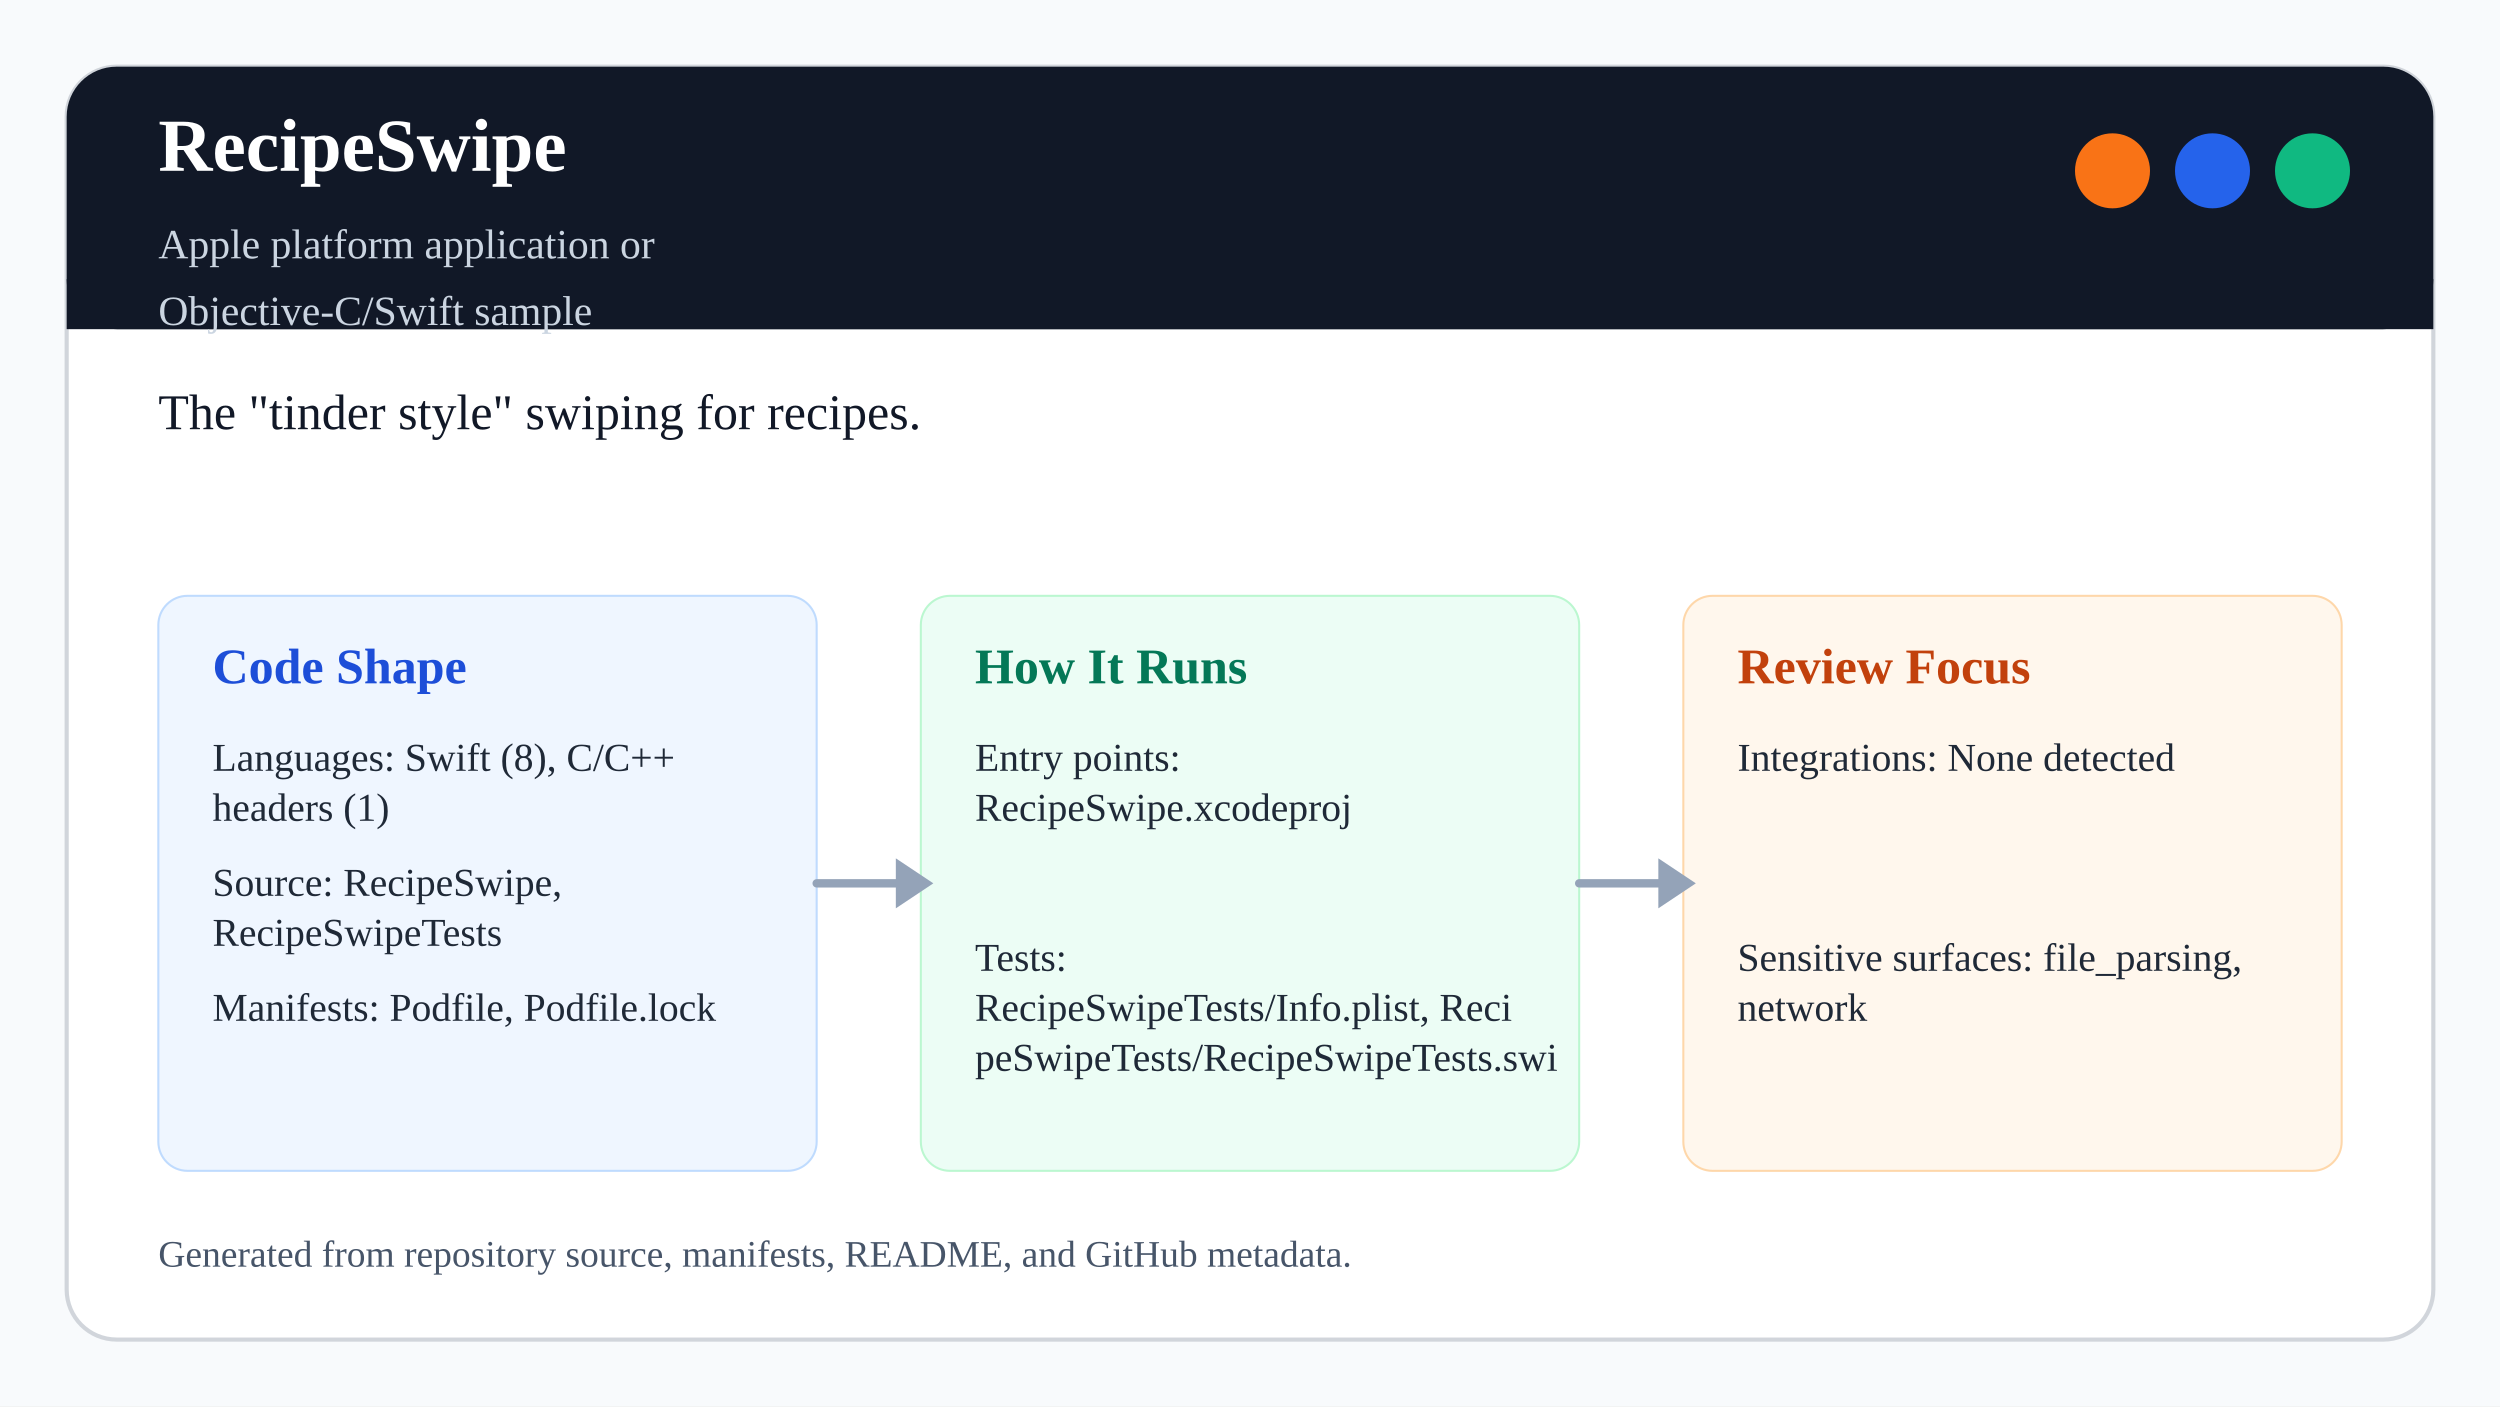
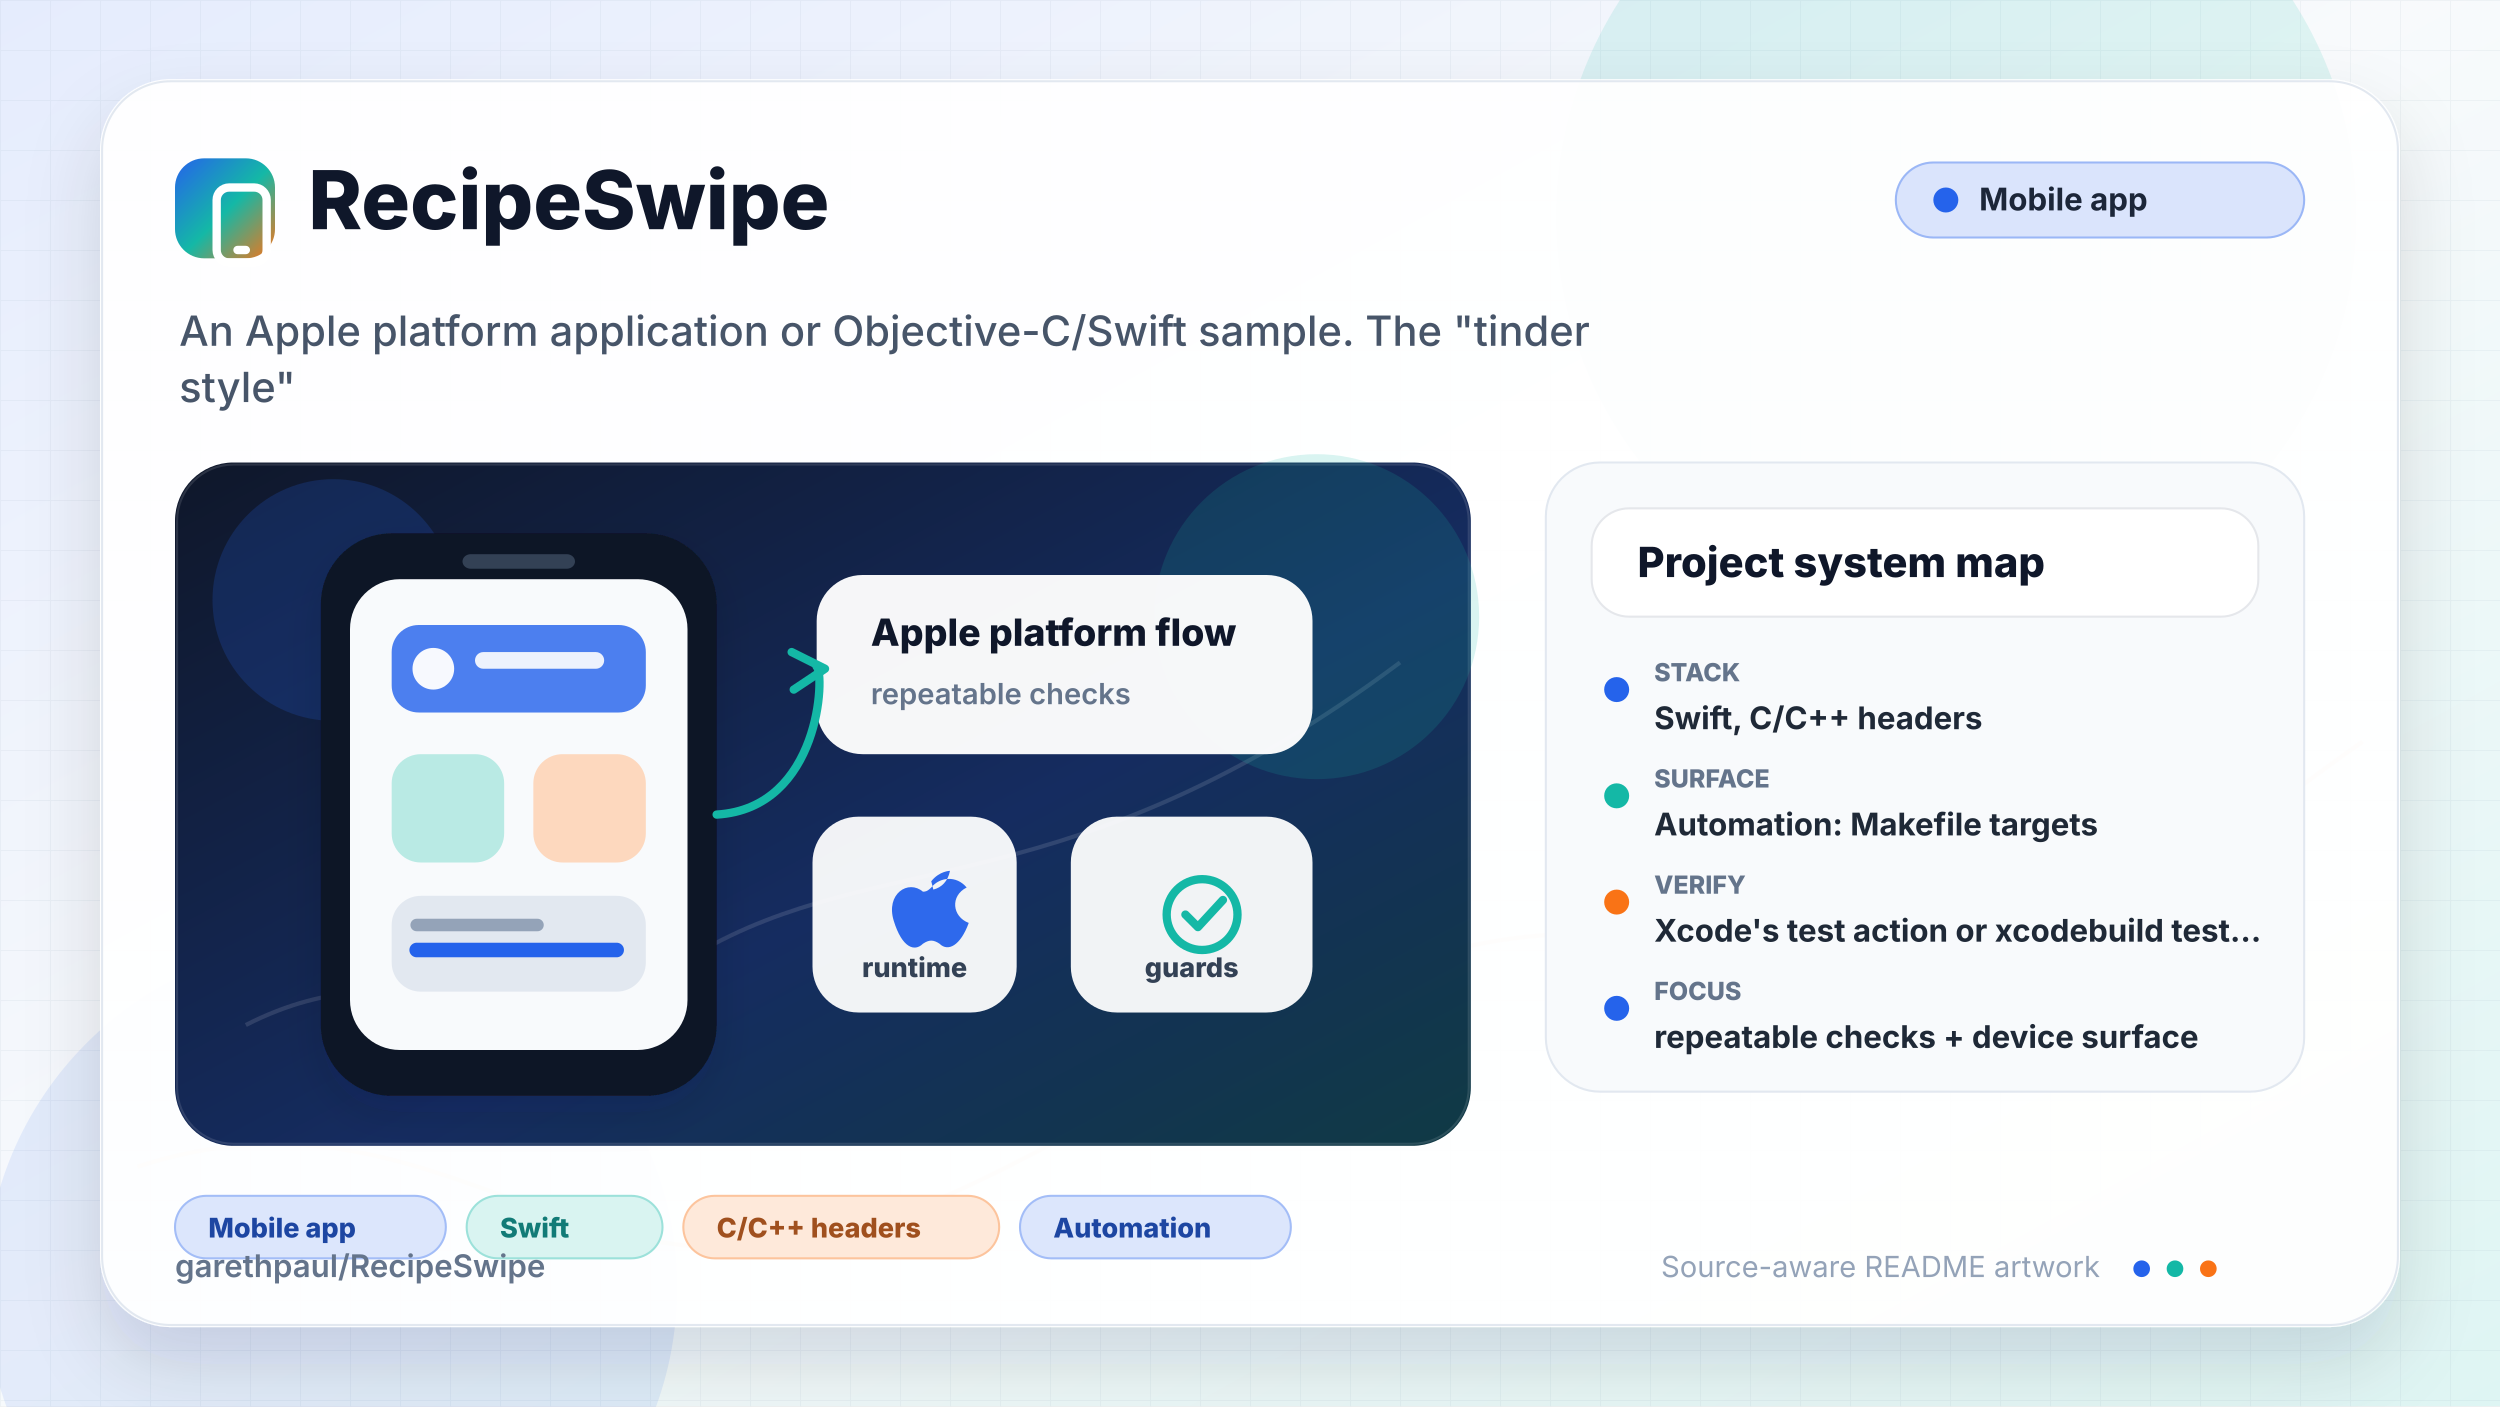
- <svg xmlns="http://www.w3.org/2000/svg" width="1200" height="675" viewBox="0 0 1200 675" role="img" aria-labelledby="title desc">
-   <rect width="1200" height="675" fill="#f8fafc" />
-   <rect x="32" y="32" width="1136" height="611" rx="24" fill="#ffffff" stroke="#d1d5db" stroke-width="2" />
-   <rect x="32" y="32" width="1136" height="126" rx="24" fill="#111827" />
-   <path d="M32 134h1136v24H32z" fill="#111827" />
-   <circle cx="1062" cy="82" r="18" fill="#2563eb" />
-   <circle cx="1110" cy="82" r="18" fill="#10b981" />
-   <circle cx="1014" cy="82" r="18" fill="#f97316" />
-   <text x="76" y="82" font-size="36" fill="#ffffff" font-weight="700">RecipeSwipe</text>
-   <text x="76" y="124" font-size="20" fill="#cbd5e1">Apple platform application or</text>
-   <text x="76" y="156" font-size="20" fill="#cbd5e1">Objective-C/Swift sample</text>
-   <text x="76" y="206" font-size="24" fill="#111827">The "tinder style" swiping for recipes.</text>
-   <rect x="76" y="286" width="316" height="276" rx="14" fill="#eff6ff" stroke="#bfdbfe" />
-   <text x="102" y="328" font-size="24" font-weight="700" fill="#1d4ed8">Code Shape</text>
-   <text x="102" y="370" font-size="19" fill="#1f2937">Languages: Swift (8), C/C++</text>
-   <text x="102" y="394" font-size="19" fill="#1f2937">headers (1)</text>
-   <text x="102" y="430" font-size="19" fill="#1f2937">Source: RecipeSwipe,</text>
-   <text x="102" y="454" font-size="19" fill="#1f2937">RecipeSwipeTests</text>
-   <text x="102" y="490" font-size="19" fill="#1f2937">Manifests: Podfile, Podfile.lock</text>
-   <rect x="442" y="286" width="316" height="276" rx="14" fill="#ecfdf5" stroke="#bbf7d0" />
-   <text x="468" y="328" font-size="24" font-weight="700" fill="#047857">How It Runs</text>
-   <text x="468" y="370" font-size="19" fill="#1f2937">Entry points:</text>
-   <text x="468" y="394" font-size="19" fill="#1f2937">RecipeSwipe.xcodeproj</text>
-   <text x="468" y="466" font-size="19" fill="#1f2937">Tests:</text>
-   <text x="468" y="490" font-size="19" fill="#1f2937">RecipeSwipeTests/Info.plist, Reci</text>
-   <text x="468" y="514" font-size="19" fill="#1f2937">peSwipeTests/RecipeSwipeTests.swi</text>
-   <rect x="808" y="286" width="316" height="276" rx="14" fill="#fff7ed" stroke="#fed7aa" />
-   <text x="834" y="328" font-size="24" font-weight="700" fill="#c2410c">Review Focus</text>
-   <text x="834" y="370" font-size="19" fill="#1f2937">Integrations: None detected</text>
-   <text x="834" y="466" font-size="19" fill="#1f2937">Sensitive surfaces: file_parsing,</text>
-   <text x="834" y="490" font-size="19" fill="#1f2937">network</text>
-   <path d="M392 424h50" stroke="#94a3b8" stroke-width="4" stroke-linecap="round" />
-   <path d="M430 412l18 12-18 12z" fill="#94a3b8" />
-   <path d="M758 424h50" stroke="#94a3b8" stroke-width="4" stroke-linecap="round" />
-   <path d="M796 412l18 12-18 12z" fill="#94a3b8" />
-   <text x="76" y="608" font-size="18" fill="#475569">Generated from repository source, manifests, README, and GitHub metadata.</text>
+ <svg xmlns="http://www.w3.org/2000/svg" width="1200" height="675" viewBox="0 0 1200 675" role="img" aria-labelledby="p17uxrd5-title p17uxrd5-desc">
+   <defs>
+     <linearGradient id="p17uxrd5-bg" x1="0" y1="0" x2="1" y2="1">
+       <stop offset="0%" stop-color="#e5ecfd" />
+       <stop offset="48%" stop-color="#f8fafc" />
+       <stop offset="100%" stop-color="#def5f3" />
+     </linearGradient>
+     <linearGradient id="p17uxrd5-stage" x1="0" y1="0" x2="1" y2="1">
+       <stop offset="0%" stop-color="#0f172a" />
+       <stop offset="58%" stop-color="#152c60" />
+       <stop offset="100%" stop-color="#103a45" />
+     </linearGradient>
+     <linearGradient id="p17uxrd5-accent" x1="0" y1="0" x2="1" y2="1">
+       <stop offset="0%" stop-color="#2563eb" />
+       <stop offset="52%" stop-color="#14b8a6" />
+       <stop offset="100%" stop-color="#f97316" />
+     </linearGradient>
+     <linearGradient id="p17uxrd5-soft" x1="0" y1="0" x2="1" y2="1">
+       <stop offset="0%" stop-color="#cbdafa" />
+       <stop offset="100%" stop-color="#fee0cc" />
+     </linearGradient>
+     <filter id="p17uxrd5-shadow" x="-20%" y="-20%" width="140%" height="150%">
+       <feDropShadow dx="0" dy="18" stdDeviation="18" flood-color="#0f172a" flood-opacity="0.14" />
+     </filter>
+     <filter id="p17uxrd5-miniShadow" x="-20%" y="-20%" width="140%" height="150%">
+       <feDropShadow dx="0" dy="8" stdDeviation="10" flood-color="#0f172a" flood-opacity="0.12" />
+     </filter>
+     <pattern id="p17uxrd5-grid" width="24" height="24" patternUnits="userSpaceOnUse">
+       <path d="M24 0H0v24" fill="none" stroke="#94a3b8" stroke-opacity="0.16" stroke-width="1" />
+     </pattern>
+     <style>
+       .label { font: 700 13px ui-sans-serif, system-ui, -apple-system, BlinkMacSystemFont, "Segoe UI", sans-serif; letter-spacing: 0; text-transform: uppercase; }
+       .body { font-family: ui-sans-serif, system-ui, -apple-system, BlinkMacSystemFont, "Segoe UI", sans-serif; letter-spacing: 0; }
+     </style>
+   </defs>
+   <rect width="1200" height="675" fill="url(#p17uxrd5-bg)" />
+   <rect width="1200" height="675" fill="url(#p17uxrd5-grid)" opacity="0.65" />
+   <circle cx="159" cy="618" r="166" fill="#2563eb" opacity="0.10" />
+   <circle cx="939" cy="104" r="192" fill="#14b8a6" opacity="0.12" />
+   <path d="M66 560 C214 512 278 642 430 584 C576 528 676 408 838 462 C966 504 1034 426 1134 356" fill="none" stroke="#f97316" stroke-width="2" stroke-opacity="0.18" />
+   <rect x="48" y="38" width="1104" height="599" rx="34" fill="#ffffff" opacity="0.94" filter="url(#p17uxrd5-shadow)" />
+   <rect x="49" y="39" width="1102" height="597" rx="33" fill="none" stroke="#e2e8f0" stroke-width="1" />
+   <g class="body">
+     <rect x="84" y="76" width="48" height="48" rx="14" fill="url(#p17uxrd5-accent)" />
+     <rect x="104" y="90" width="24" height="36" rx="6" stroke="#ffffff" stroke-width="4" stroke-linecap="round" stroke-linejoin="round" fill="none" />
+     <path d="M16 30h4" transform="translate(98 90)" stroke="#ffffff" stroke-width="4" stroke-linecap="round" stroke-linejoin="round" fill="none" />
+     <text x="148" y="110" fill="#0f172a" font-size="39" font-weight="800">RecipeSwipe</text>
+     <rect x="910" y="78" width="196" height="36" rx="18" fill="#dae4fc" stroke="#9bb7f6" />
+     <circle cx="934" cy="96" r="6" fill="#2563eb" />
+     <text x="950" y="101" fill="#1c2639" font-size="15" font-weight="700">Mobile app</text>
+     <text x="86" y="166" fill="#475569" font-size="20" font-weight="500">An Apple platform application or Objective-C/Swift sample. The "tinder</text>
+     <text x="86" y="193" fill="#475569" font-size="20" font-weight="500">style"</text>
+   </g>
+   <g transform="translate(84 222)">
+     <rect x="0" y="0" width="622" height="328" rx="28" fill="url(#p17uxrd5-stage)" />
+     <rect x="1" y="1" width="620" height="326" rx="27" fill="none" stroke="#ffffff" stroke-opacity="0.12" />
+     <path d="M34 270 C116 228 166 286 250 236 C338 184 430 214 588 96" fill="none" stroke="#ffffff" stroke-opacity="0.12" stroke-width="2" />
+     <circle cx="76" cy="66" r="58" fill="#2563eb" opacity="0.20" />
+     <circle cx="548" cy="74" r="78" fill="#14b8a6" opacity="0.16" />
+     <g class="body">
+       <rect x="70" y="34" width="190" height="270" rx="34" fill="#111827" filter="url(#p17uxrd5-miniShadow)" />
+       <rect x="84" y="56" width="162" height="226" rx="24" fill="#f8fafc" />
+       <rect x="138" y="44" width="54" height="7" rx="4" fill="#334155" />
+       <rect x="104" y="78" width="122" height="42" rx="13" fill="#4c7fef" />
+       <circle cx="124" cy="99" r="10" fill="#ffffff" opacity="0.95" />
+       <rect x="144" y="91" width="62" height="8" rx="4" fill="#ffffff" opacity="0.9" />
+       <rect x="104" y="140" width="54" height="52" rx="14" fill="#b9eae4" />
+       <rect x="172" y="140" width="54" height="52" rx="14" fill="#fdd8be" />
+       <rect x="104" y="208" width="122" height="46" rx="14" fill="#e2e8f0" />
+       <path d="M116 234h96" stroke="#2563eb" stroke-width="7" stroke-linecap="round" />
+       <path d="M116 222h58" stroke="#94a3b8" stroke-width="6" stroke-linecap="round" />
+       <rect x="308" y="54" width="238" height="86" rx="22" fill="#ffffff" opacity="0.96" />
+       <text x="334" y="88" fill="#0f172a" font-size="18" font-weight="800">Apple platform flow</text>
+       <text x="334" y="116" fill="#64748b" font-size="14" font-weight="600">repeatable checks</text>
+       <path d="M260 169 C310 166 312 101 308 98" fill="none" stroke="#14b8a6" stroke-width="4" stroke-linecap="round" />
+       <path d="M296 91 l16 8 -15 10" fill="none" stroke="#14b8a6" stroke-width="4" stroke-linecap="round" stroke-linejoin="round" />
+       <rect x="306" y="170" width="98" height="94" rx="22" fill="#ffffff" opacity="0.94" />
+       <rect x="430" y="170" width="116" height="94" rx="22" fill="#ffffff" opacity="0.94" />
+       <path d="M25 7c4-5 9-5 9-5-1 5-4 8-8 9 M21 12c-7-6-18 1-14 14 4 13 10 15 14 11 3-2 5-2 8 0 4 4 10 1 14-10-8-3-9-13-1-17-5-6-13-5-17 0-2 2-3 2-4 2z" transform="translate(338 194)" fill="#2563eb" opacity="0.95" />
+       <circle cx="493" cy="217" r="17" stroke="#14b8a6" stroke-width="4" stroke-linecap="round" stroke-linejoin="round" fill="none" />
+       <path d="M13 21l6 6 12-13" transform="translate(472 196)" stroke="#14b8a6" stroke-width="4" stroke-linecap="round" stroke-linejoin="round" fill="none" />
+       <text x="355" y="247" fill="#334155" font-size="13" text-anchor="middle" font-weight="800">runtime</text>
+       <text x="488" y="247" fill="#334155" font-size="13" text-anchor="middle" font-weight="800">guards</text>
+     </g>
+   </g>
+   <g class="body" transform="translate(742 222)">
+     <rect x="0" y="0" width="364" height="302" rx="26" fill="#f8fafc" stroke="#e2e8f0" />
+     <rect x="22" y="22" width="320" height="52" rx="18" fill="#ffffff" stroke="#e5e7eb" />
+     <text x="44" y="55" fill="#0f172a" font-size="20" font-weight="800">Project system map</text>
+     <g transform="translate(24 94)">
+       <circle cx="10" cy="15" r="6" fill="#2563eb" />
+       <text x="28" y="11" fill="#64748b" font-size="12" font-weight="800">STACK</text>
+       <text x="28" y="34" fill="#1f2937" font-size="15" font-weight="650">Swift, C/C++ headers</text>
+     </g>
+     <g transform="translate(24 145)">
+       <circle cx="10" cy="15" r="6" fill="#14b8a6" />
+       <text x="28" y="11" fill="#64748b" font-size="12" font-weight="800">SURFACE</text>
+       <text x="28" y="34" fill="#1f2937" font-size="15" font-weight="650">Automation: Makefile targets</text>
+     </g>
+     <g transform="translate(24 196)">
+       <circle cx="10" cy="15" r="6" fill="#f97316" />
+       <text x="28" y="11" fill="#64748b" font-size="12" font-weight="800">VERIFY</text>
+       <text x="28" y="34" fill="#1f2937" font-size="15" font-weight="650">Xcode's test action or xcodebuild test...</text>
+     </g>
+     <g transform="translate(24 247)">
+       <circle cx="10" cy="15" r="6" fill="#2563eb" />
+       <text x="28" y="11" fill="#64748b" font-size="12" font-weight="800">FOCUS</text>
+       <text x="28" y="34" fill="#1f2937" font-size="15" font-weight="650">repeatable checks + device surface</text>
+     </g>
+   </g>
+   <g class="body">
+     <rect x="84" y="574" width="130" height="30" rx="15" fill="#dce6fc" stroke="#a3bdf7" />
+     <text x="100" y="594" fill="#1d46a2" font-size="13" font-weight="800">Mobile app</text>
+     <rect x="224" y="574" width="94" height="30" rx="15" fill="#d9f4f1" stroke="#9ce1da" />
+     <text x="240" y="594" fill="#127b77" font-size="13" font-weight="800">Swift</text>
+     <rect x="328" y="574" width="151.6" height="30" rx="15" fill="#fee9da" stroke="#fcc49d" />
+     <text x="344" y="594" fill="#a0501e" font-size="13" font-weight="800">C/C++ headers</text>
+     <rect x="489.6" y="574" width="130" height="30" rx="15" fill="#dce6fc" stroke="#a3bdf7" />
+     <text x="505.6" y="594" fill="#1d46a2" font-size="13" font-weight="800">Automation</text>
+   </g>
+   <g class="body">
+     <text x="84" y="613" fill="#64748b" font-size="15" font-weight="600">garethpaul/RecipeSwipe</text>
+     <text x="1008" y="613" fill="#94a3b8" font-size="14" text-anchor="end">Source-aware README artwork</text>
+     <circle cx="1028" cy="609" r="4" fill="#2563eb" />
+     <circle cx="1044" cy="609" r="4" fill="#14b8a6" />
+     <circle cx="1060" cy="609" r="4" fill="#f97316" />
+   </g>
</svg>
